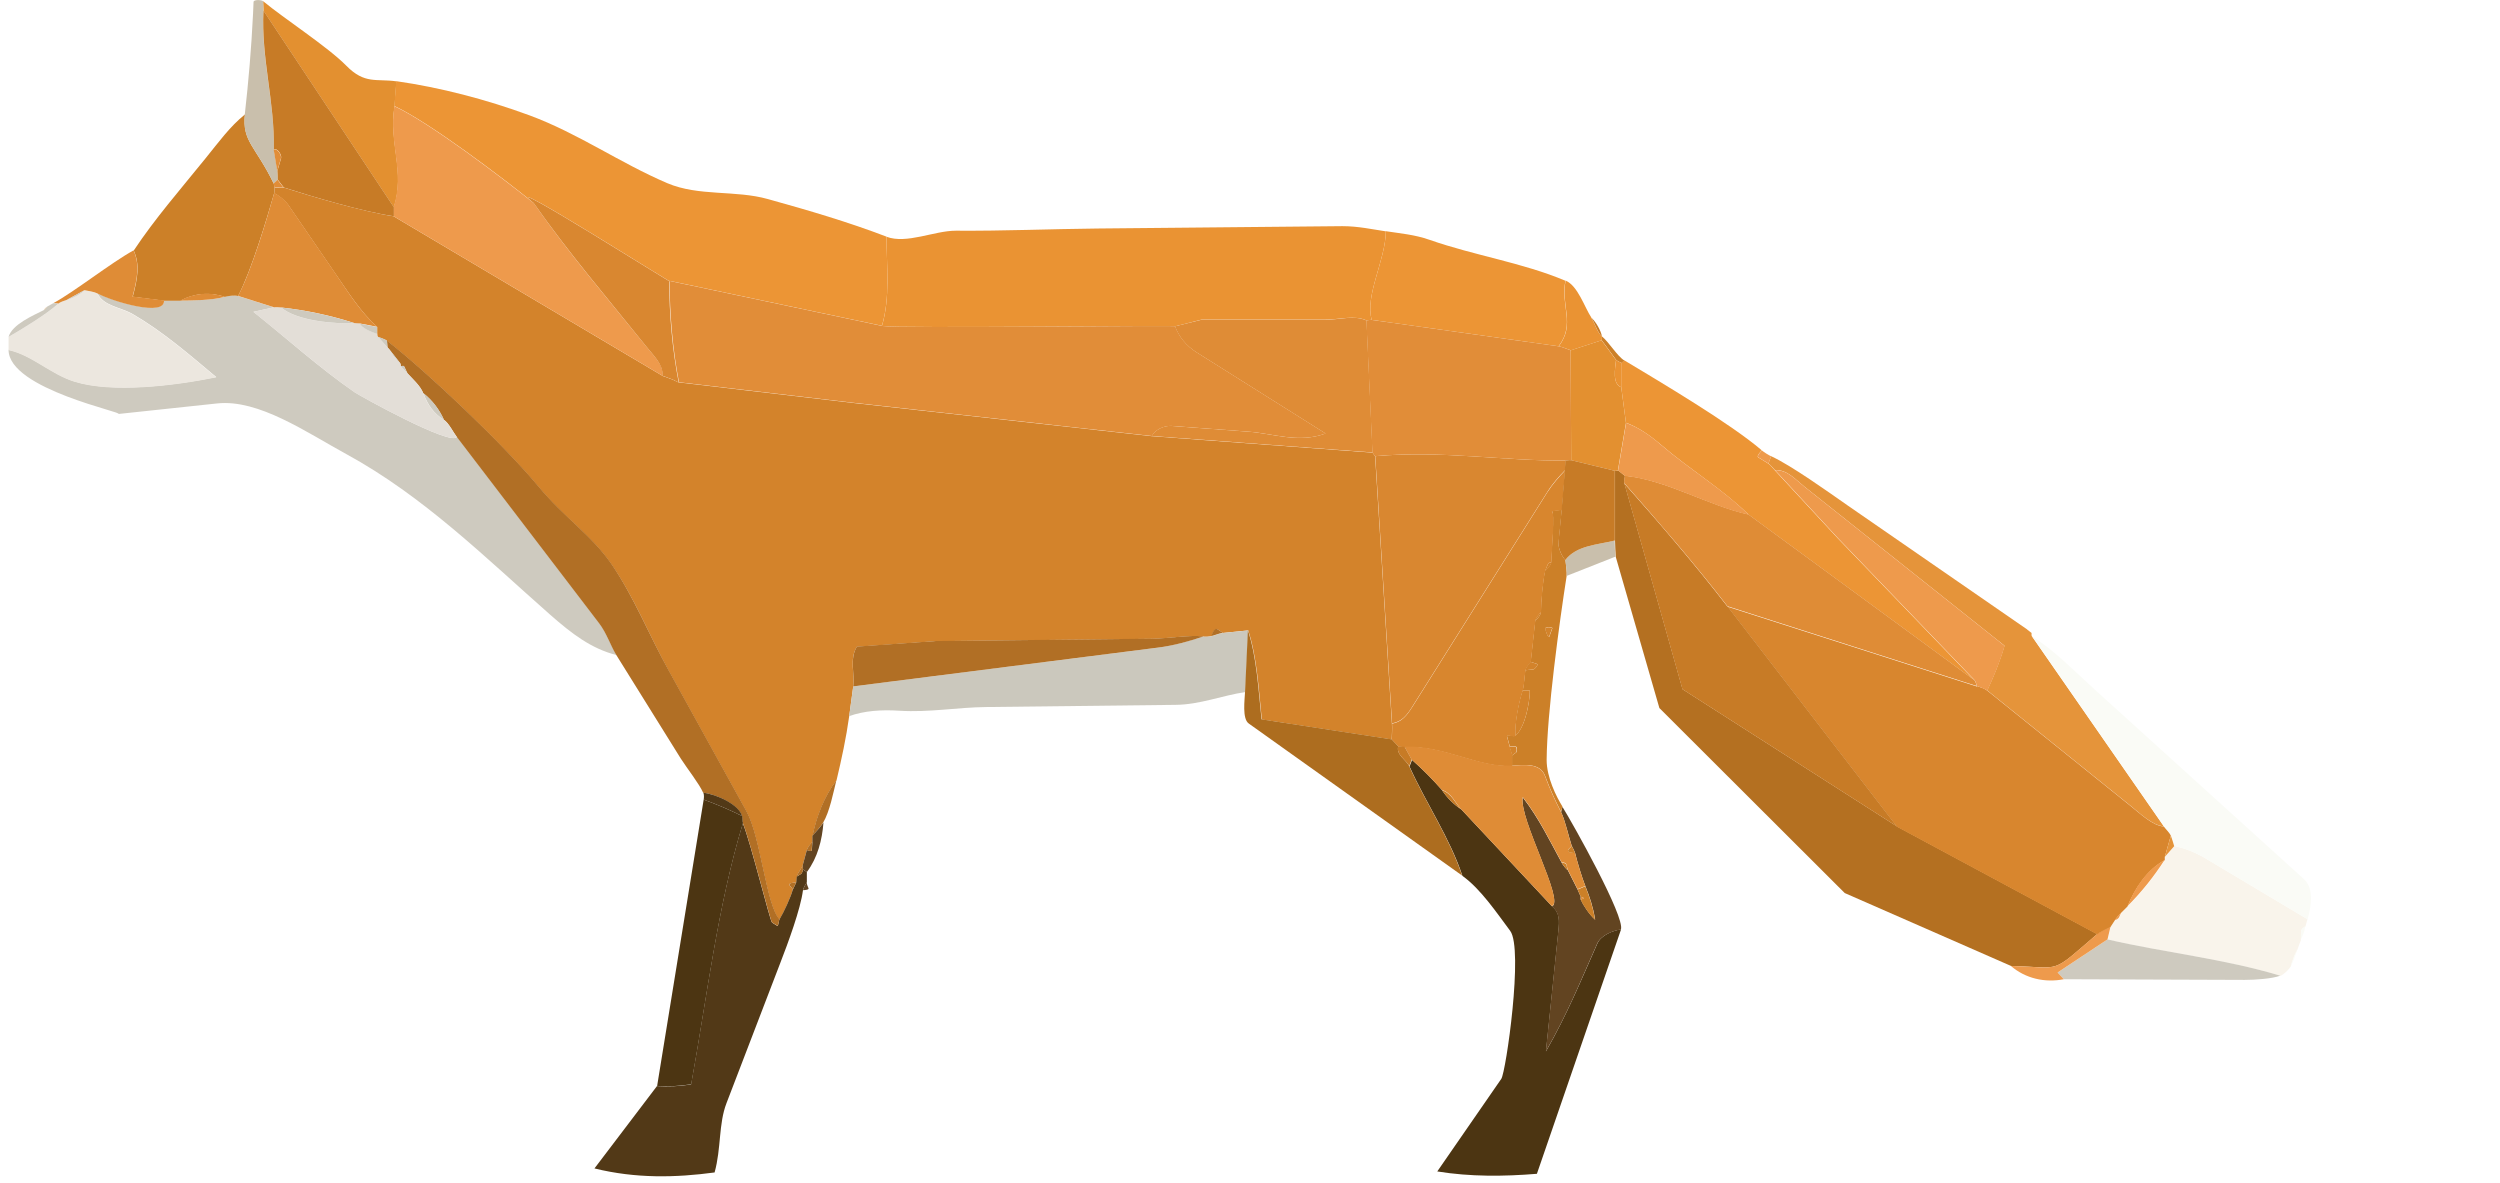
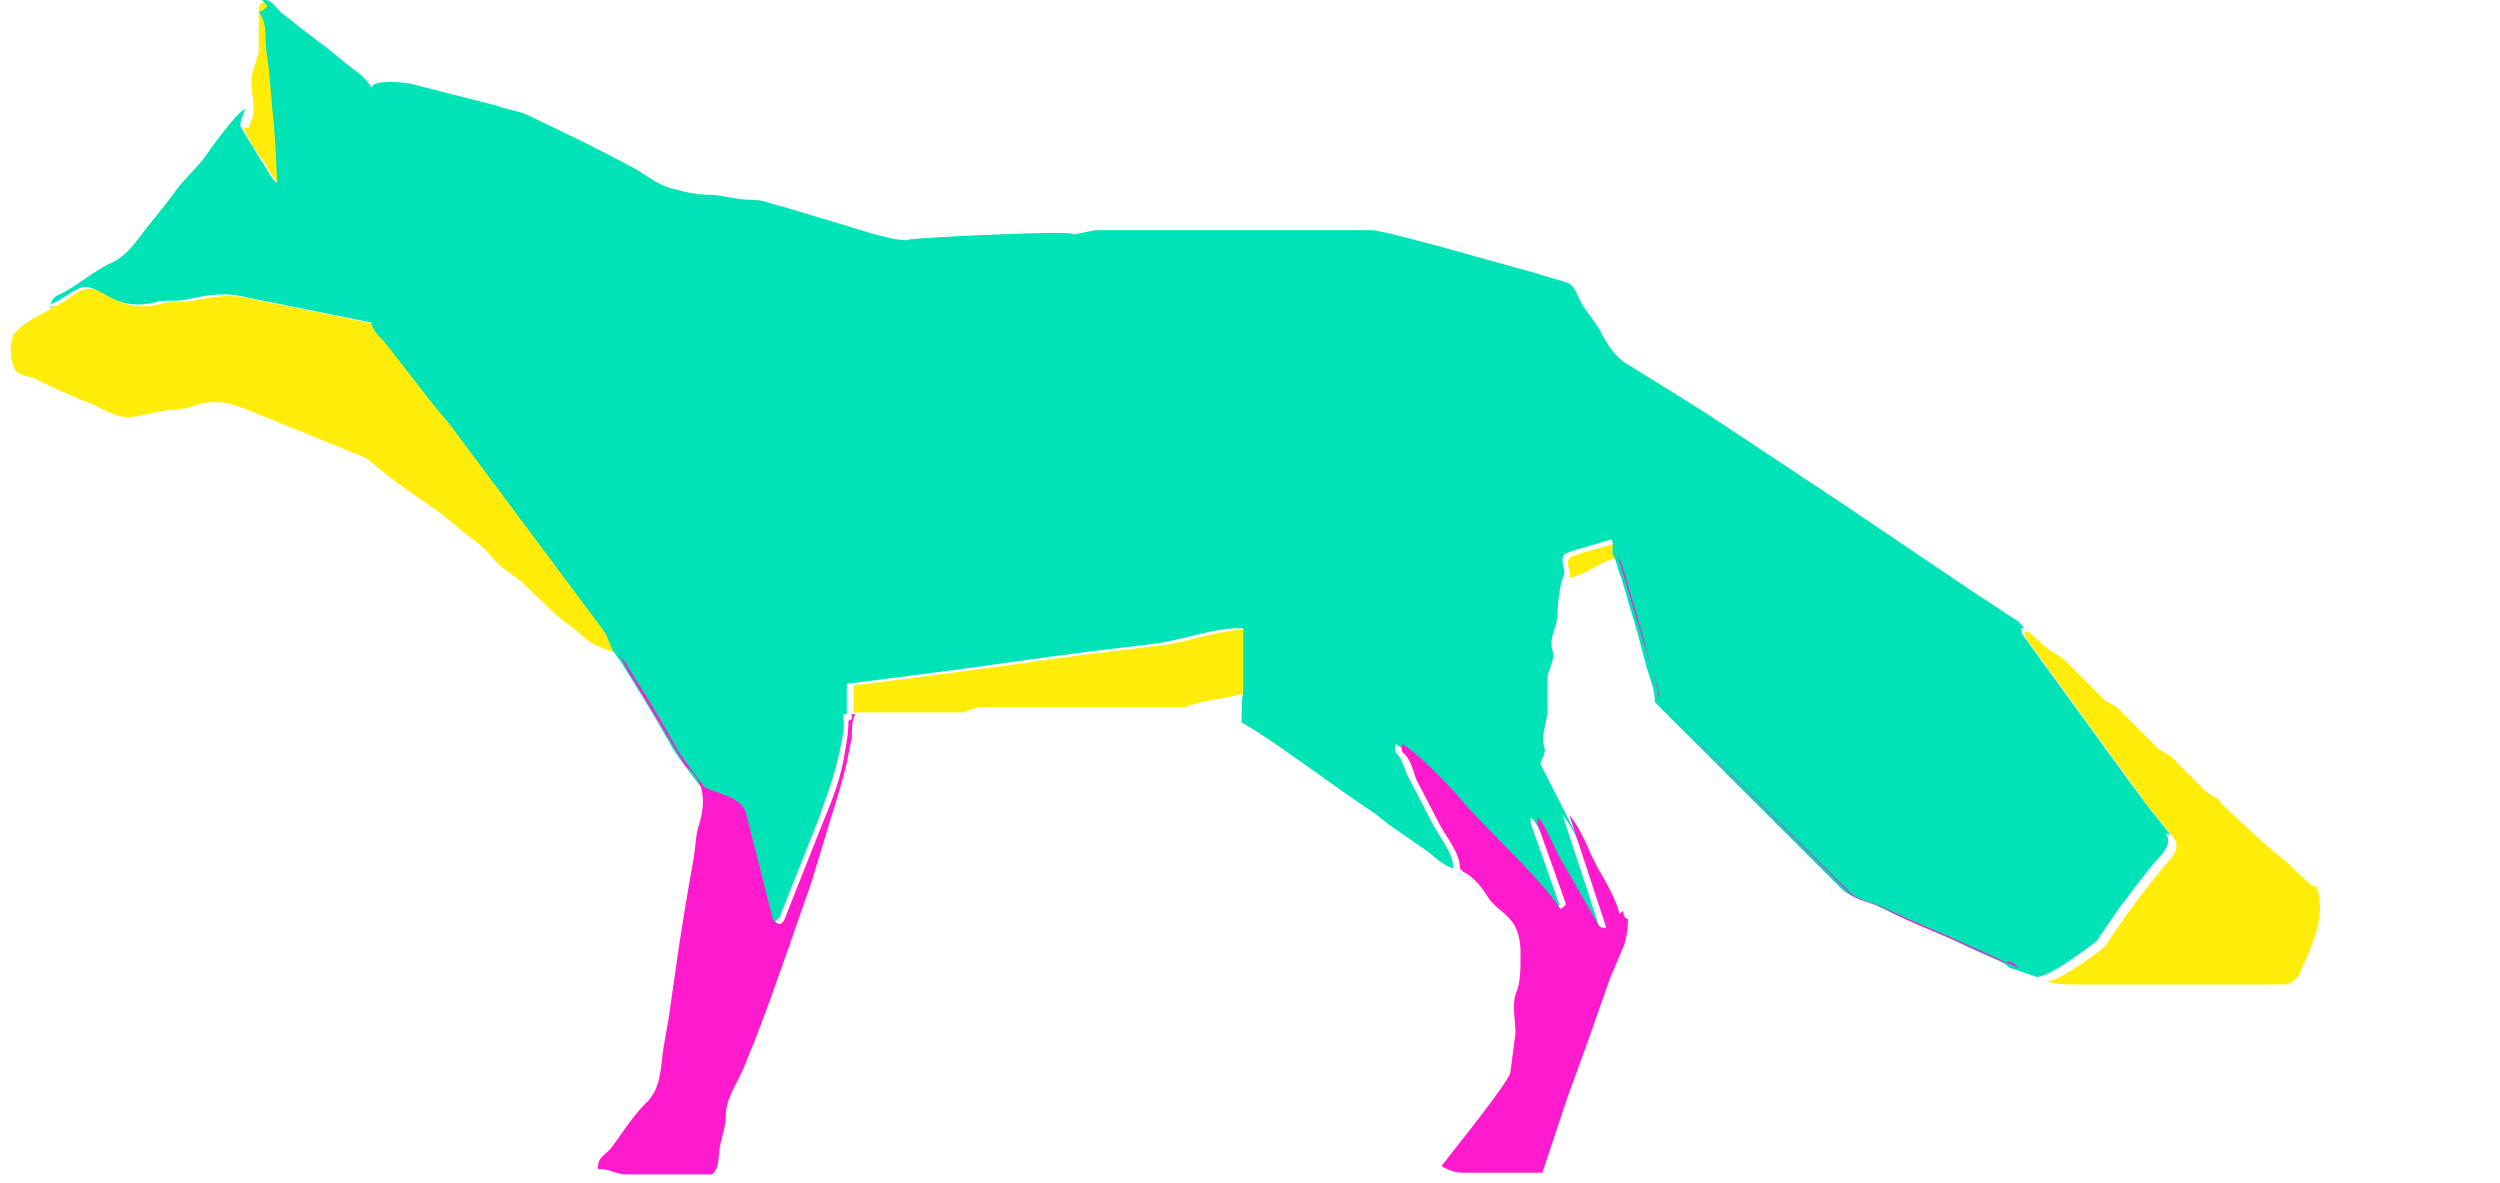
- <svg xmlns="http://www.w3.org/2000/svg" id="Layer_1" data-name="Layer 1" viewBox="0 0 148.79 70.38">
+ <svg xmlns="http://www.w3.org/2000/svg" id="Layer_1" version="1.1" viewBox="0 0 148.8 70.4">
  <defs>
    <style>
-       .cls-1 {
-         fill: #ad6d1f;
+       .st0 {
+         fill: #00e3b7;
      }

-       .cls-2 {
-         fill: #c9bfac;
+       .st1 {
+         fill: #ff1bcd;
      }

-       .cls-3 {
-         fill: #cecabf;
-       }
- 
-       .cls-4 {
-         fill: #e3ded7;
-       }
- 
-       .cls-5 {
-         fill: #cbc8bd;
-       }
- 
-       .cls-6 {
-         fill: #c77b26;
-       }
- 
-       .cls-7 {
-         fill: #e39030;
-       }
- 
-       .cls-8 {
-         fill: #ee9a4c;
-       }
- 
-       .cls-9 {
-         fill: #b47021;
-       }
- 
-       .cls-10 {
-         fill: #f9f4eb;
-       }
- 
-       .cls-11 {
-         fill: #df8c36;
-       }
- 
-       .cls-12 {
-         fill: #ea9333;
-       }
- 
-       .cls-13 {
-         fill: #ec9535;
-       }
- 
-       .cls-14 {
-         fill: #e5943a;
-       }
- 
-       .cls-15 {
-         fill: #ece7df;
-       }
- 
-       .cls-16 {
-         fill: #d98730;
-       }
- 
-       .cls-17 {
-         fill: #cc8028;
-       }
- 
-       .cls-18 {
-         fill: #523917;
-       }
- 
-       .cls-19 {
-         fill: #b16f25;
-       }
- 
-       .cls-20 {
-         fill: #d3832b;
-       }
- 
-       .cls-21 {
-         fill: #e18d38;
-       }
- 
-       .cls-22 {
-         fill: #624421;
-       }
- 
-       .cls-23 {
-         fill: #d8862e;
-       }
- 
-       .cls-24 {
-         fill: #fafbf6;
-       }
- 
-       .cls-25 {
-         fill: #4c3512;
+       .st2 {
+         fill: #ffed09;
      }
    </style>
  </defs>
-   <path class="cls-20" d="M16.88,11.16c1.61.52,4.73,1.44,6.54,1.71l16.03,9.51s.14.05.2.07l.44.17c.08.03.23.13.31.14l10.45,1.23,17.7,1.97,13.14.98.15.22,1,15.9c.02.29,0,.65-.01.95l-7.73-1.19c-.19-1.83-.29-3.71-.81-5.3l-1.5.15-.35-.23c-.13-.08-.34.33-.31.42-.13.03-.4.05-.53.03-.73-.11-2.17.12-3.05.13l-12.85.14-4.7.33c-.46.72-.12,1.64-.22,2.37l-.24,1.77c-.18,1.29-.45,2.54-.75,3.8-.73.98-1.18,2.14-1.43,3.33v.36c-.1.05-.3.34-.34.47l-.25.92c-.05.18-.33.49-.34.66l-.03.34-.33.05c-.08.01-.1.09-.07.15.04.07.2.18.18.25-.13.47-.53,1.35-.79,1.76-.78-.77-1.12-4.89-1.96-6.41l-4.64-8.4c-1.16-2.11-2.04-4.35-3.39-6.31-1.2-1.75-2.8-2.76-4.36-4.64-2.05-2.47-6.51-6.73-9.02-8.68-.12-.09-.4-.18-.54-.23-.03-.03-.03-.12-.03-.17v-.42c-1.01-.91-1.72-2.06-2.53-3.23l-2.77-4.04c-.19-.27-.57-.56-.83-.69.02-.08.02-.25.02-.33.14,0,.42-.03.55,0Z" />
-   <path class="cls-12" d="M82.48,13.76c-.02,1.74-1.26,3.82-.84,5.28-.08-.01-.23.02-.31.03-.74-.33-1.57-.05-2.44-.05h-7.37s-1.58.4-1.58.4c.27-.07-16.72.14-17.45-.02.5-1.7.28-3.53.27-5.31,1.19.45,2.85-.36,4.12-.36,2.91.02,5.57-.1,8.44-.13l14.57-.14c.95,0,1.78.19,2.6.31Z" />
-   <path class="cls-13" d="M52.76,14.08c.01,1.78.23,3.61-.27,5.31l-12.66-2.68c1.11.77-10.52-6.61-8.06-4.63-1.89-1.52-6.21-4.8-8.3-5.77l.11-1.48c2.64.38,5.33,1.08,7.92,2.03,2.9,1.07,5.38,2.83,8.21,4.04,1.88.8,4.05.4,6,.95,2.45.68,4.79,1.37,7.04,2.23Z" />
-   <path class="cls-3" d="M9.76,17.88h.96c.66.01,2.01-.02,2.65-.22.19-.06.61-.11.79-.05l2.14.68-1.21.27c2.03,1.62,3.86,3.29,6.03,4.79.29.2,5.74,3.23,6.08,2.65l8.47,11.09c.45.59.69,1.36,1.03,1.9-1.53-.39-2.67-1.28-3.94-2.39-3.88-3.42-7.54-7.06-12.16-9.58-2.38-1.3-5.21-3.27-7.67-3.01l-5.9.63c.57-.06-6.53-1.46-6.52-3.82,1.41.3,2.5,1.44,3.95,1.89,2.24.68,5.85.25,8.41-.27-1.69-1.42-3.2-2.72-4.95-3.74-.76-.44-1.75-.47-2.13-1.26.93.5,4.06,1.43,3.97.42Z" />
-   <path class="cls-9" d="M96.71,28.33c-.01.11-.06.33-.03.44l3.46,12.25,12.77,8.17,11.91,6.4c-2.85,2.45-2.03,1.98-5.13,1.9l-9.9-4.34-11.03-11.01-2.6-9.01c-.01-.29-.04-.68-.04-.96v-4.15c.06.01.13-.01.19-.02l.41.33Z" />
-   <path class="cls-25" d="M85.82,47.02c.3.46.69.85,1.15,1.15l5.4,5.77c.47.37.44.87.38,1.47l-.74,7.16c1.25-2.18,2.07-4.19,3.06-6.42.22-.49.92-.77,1.41-.84l-5.01,14.55c-1.97.16-3.95.18-5.93-.14l3.81-5.51c.28-.41,1.33-7.74.53-8.81s-1.76-2.5-2.84-3.27c-.76-2.28-2.16-4.31-3.15-6.51l.15-.39c.64.56,1.24,1.17,1.8,1.81Z" />
-   <path class="cls-18" d="M46.39,54.72c.25-.41.66-1.29.79-1.76l.21-.45.03-.34.26-.16c.05-.03.11-.21.11-.27l.23.16v.61c-.07.12-.21.34-.23.47-.14,1.12-.9,3.17-1.35,4.33l-3.2,8.34c-.48,1.24-.31,2.69-.71,4.13-2.3.31-4.68.37-7.15-.24l3.72-4.9c.65.04,1.32.02,2.03-.1.96-5.31,1.56-10.53,3.08-15.55.51,1.3,1.62,5.85,1.74,5.92l.3.19c.09.05.08-.28.14-.37Z" />
-   <path class="cls-19" d="M46.39,54.72c-.05.09-.05.42-.14.37l-.3-.19c-.11-.07-1.23-4.62-1.74-5.92-.04-.1-.02-.31-.05-.41-.19-.67-1.49-1.29-2.31-1.39-.24-.54-.96-1.45-1.33-2.03l-3.83-6.15c-.34-.54-.58-1.31-1.03-1.9l-8.47-11.09c-.2-.26-.49-.85-.77-1.02-.28-.62-.7-1.17-1.23-1.59-.16-.42-.63-.84-.94-1.18l-.19-.4c-.03-.07-.08-.04-.21-.03,0-.06,0-.14-.03-.17l-.62-.79s-.1-.11-.14-.16l-.03-.4c2.5,1.95,6.97,6.21,9.02,8.68,1.56,1.88,3.16,2.89,4.36,4.64,1.34,1.97,2.22,4.21,3.39,6.31l4.64,8.4c.84,1.52,1.18,5.64,1.96,6.41Z" />
-   <path class="cls-5" d="M74.29,37.52l-.17,3.67c-1.34.19-2.71.75-4.16.76l-11.26.13c-1.75.02-3.39.33-5.17.22-1.07-.07-2.09,0-2.99.32l.24-1.77,18.08-2.3c.99-.13,1.92-.4,2.74-.66.13.02.4,0,.53-.03.17-.04.49-.18.66-.19l1.5-.15Z" />
-   <path class="cls-13" d="M104.84,26.8c-.06.1-.31.35-.2.42l.6.37c.12.07.28.28.38.39l3.76,4.06,8.12,8.44-13.42-9.84c-1.57-1.54-3.51-2.69-5.25-4.19-.66-.56-1.33-1.02-2.06-1.29l-.28-2.12v-1.45s.19-.14.19-.14c2.28,1.37,6.31,3.76,8.16,5.34Z" />
-   <path class="cls-17" d="M16.29,10.93c.03.05.05.17.05.23,0,.08,0,.25-.02.33-.45,1.56-1.34,4.57-2.15,6.13-.19-.06-.61-.01-.79.05-.88-.3-1.83-.22-2.65.23h-.96s-1.87-.24-1.87-.24c.3-1.13.43-1.92.06-2.75,1.26-1.9,2.78-3.64,4.26-5.47.78-.96,1.46-1.91,2.36-2.63-.18,1.62.64,1.89,1.72,4.13Z" />
-   <path class="cls-13" d="M93.17,16.7c-.31,1.49.61,2.57-.41,3.91l-11.12-1.57c-.42-1.46.82-3.54.84-5.28.83.13,1.71.2,2.59.51,2.72.95,5.54,1.36,8.1,2.44Z" />
-   <path class="cls-10" d="M137.33,54.71l-.12.43c-.09.03-.25.17-.25.29l-.02.53c-.06.13-.15.4-.2.54-.17.31-.31.67-.4,1.02-.11.18-.43.49-.62.56-3.34-1.01-6.87-1.37-10.28-2.16l.18-.76.26-.4c.06,0,.22-.07.26-.17l.12-.27.38-.38c.83-.83,1.57-1.76,2.22-2.76,0-.06,0-.14,0-.19l.56-.64c.6.13,1.24.37,1.82.72l6.1,3.64Z" />
-   <path class="cls-14" d="M120.66,37.48l.25.19c0,.08-.01.16.02.2l7.85,11.31c-.65-.04-1.4-.75-1.95-1.2l-8.56-6.89c.37-.8.73-1.64,1.03-2.66l-11.9-9.46c-.6-.48-1.02-1.01-1.77-1-.1-.11-.27-.31-.38-.39l.16-.43c1.23.57,3.36,2.1,4.58,2.95l10.67,7.37Z" />
-   <path class="cls-24" d="M137.33,54.71l-6.1-3.64c-.59-.35-1.22-.58-1.82-.72-.05-.17-.14-.48-.2-.63s-.32-.4-.42-.54l-7.85-11.31c1.41.9,2.52,2.08,3.83,3.26l12.36,11.2c.63.57.39,1.75.21,2.38Z" />
-   <path class="cls-1" d="M82.83,44l.39.41c-.15.5.49.83.65,1.19,1,2.21,2.39,4.24,3.15,6.51l-12.7-9.05c-.4-.28-.24-1.42-.22-1.88l.17-3.67c.52,1.59.62,3.47.81,5.3l7.73,1.19Z" />
-   <path class="cls-15" d="M5.79,17.46c.38.79,1.37.82,2.13,1.26,1.75,1.02,3.26,2.32,4.95,3.74-2.56.52-6.17.95-8.41.27-1.45-.44-2.55-1.58-3.95-1.89v-.79c.86-.49,2.31-1.38,2.96-1.98.1-.09.37-.19.5-.22.31-.09.82-.33,1.06-.58.2.05.58.1.76.19Z" />
-   <path class="cls-25" d="M44.17,48.57c.03.1.01.32.05.41-1.52,5.01-2.12,10.24-3.08,15.55-.72.12-1.38.14-2.03.1l2.77-17.04c.78.28,1.55.61,2.29.98Z" />
-   <path class="cls-7" d="M23.59,4.84l-.11,1.48c-.35,2.23.65,3.9-.04,6.02L15.68.64c0-.14-.01-.41-.02-.57,1.21,1.01,3.85,2.72,4.95,3.84s1.79.76,2.98.93Z" />
-   <path class="cls-22" d="M92.94,51.34c.08.15.28.4.37.45l.58,1.15.19.43c0,.06-.02.14,0,.17.14.32.51.89.86,1.2-.13-.79-.33-1.37-.58-1.99-.21-.52-.49-1.46-.61-1.96-.03-.12-.15-.34-.21-.46-.17-.5-.39-1.52-.63-1.99l.08-.32c.61.98,3.74,6.56,3.48,7.3-.49.07-1.19.35-1.41.84-.99,2.23-1.8,4.24-3.06,6.42l.74-7.16c.06-.61.09-1.1-.38-1.47.8-.27-1.99-5.27-1.73-6.49.96,1.24,1.62,2.61,2.31,3.88Z" />
-   <path class="cls-17" d="M92.95,30.36l-.19,1.95c-.03.3.19.8.41,1.02.02.25.1.72.07.95-.43,2.75-1.17,8.17-1.19,10.95,0,1.04.58,2.19.94,2.77l-.08.32c-.34-.66-.65-1.33-.95-2.14s-1.29-.65-1.97-.61v-.61s.25-.18.25-.18c.07-.05.06-.35-.03-.35h-.35s-.17-.62-.17-.62c-.04-.14.4.07.51-.03.72-.64.91-2.69.83-2.69h-.41c.09-.3.11-.89.16-1.2l.48-.05c.09-.01.31-.29.23-.32l-.39-.13.27-2.46c.1-.04.34-.35.34-.5,0-.62.11-1.87.25-2.48.1-.04.36-.34.36-.49,0-.47.24-3.07.03-3.05l.6-.07ZM91.97,37.39c.02.2.19.62.24.5l.18-.5c.03-.08-.42-.09-.41,0Z" />
-   <path class="cls-3" d="M135.71,58.07c-.48.18-1.49.25-2.12.25l-10.76-.04-.37-.4,2.97-1.97c3.41.79,6.94,1.15,10.28,2.16Z" />
-   <path class="cls-2" d="M15.66.07c0,.15.03.43.02.57-.15,2.86.67,5.36.62,8.28l.21,1.26c.02.13.02.38.02.52l-.24.23c-1.08-2.24-1.9-2.51-1.72-4.13.22-1.95.39-3.92.49-5.98l.03-.7c0-.15.45-.14.57-.05Z" />
-   <path class="cls-11" d="M7.95,14.9c.37.83.24,1.62-.06,2.75l1.87.23c.09,1-3.04.08-3.97-.42-.17-.09-.56-.15-.76-.19l-1.06.58c-.13.04-.4.13-.5.22l-.29-.03c1.24-.67,3.41-2.39,4.77-3.14Z" />
-   <path class="cls-12" d="M94.7,18.9c.18.27.38.92.64,1.12,0,.06,0,.16-.01.23l-1.84.6c-.19-.07-.54-.21-.72-.24,1.02-1.34.1-2.42.41-3.91.73.31,1.12,1.58,1.53,2.2Z" />
-   <path class="cls-8" d="M125.61,55.15l-.18.76-2.97,1.97.37.4c-1.12.22-2.28-.04-3.15-.79,3.1.08,2.28.55,5.13-1.9.17-.15.58-.33.8-.44Z" />
-   <path class="cls-2" d="M96.1,32.17c0,.29.02.67.04.96l-2.91,1.15c.04-.24-.04-.7-.07-.95.66-.87,1.89-.9,2.94-1.16Z" />
-   <path class="cls-19" d="M48.99,48.96c-.13.22-.46.59-.64.8.25-1.2.7-2.35,1.43-3.33-.18.72-.4,1.88-.79,2.53Z" />
-   <path class="cls-22" d="M48.02,51.9l-.23-.16-.02-.23.25-.92s.29.1.3.02l.03-.5v-.36c.19-.21.52-.58.66-.8-.08,1.05-.35,2.09-.98,2.94Z" />
-   <path class="cls-3" d="M.51,20.05c.21-.75,1.5-1.29,2.09-1.59.07-.04.17-.16.22-.22l.36-.2.29.03c-.66.6-2.1,1.49-2.96,1.98Z" />
-   <path class="cls-18" d="M44.17,48.57c-.74-.37-1.51-.7-2.29-.98.02-.1.03-.31-.02-.41.82.1,2.12.71,2.31,1.39Z" />
-   <path class="cls-17" d="M96.68,21.46l-.18.14c-.08-.04-.26-.12-.32-.19l-.85-1.16c0-.08.02-.18.01-.23.41.33.92,1.19,1.34,1.44Z" />
-   <path class="cls-6" d="M95.34,20.02c-.25-.2-.45-.85-.64-1.12.27.23.59.79.64,1.12Z" />
-   <path class="cls-8" d="M105.41,27.16l-.16.43-.6-.37c-.11-.07.13-.32.2-.42.13.11.41.29.57.36Z" />
-   <path class="cls-24" d="M136.33,57.51c.1-.35.23-.7.4-1.02-.09.3-.25.77-.4,1.02Z" />
-   <path class="cls-24" d="M136.93,55.95l.02-.53c0-.11.16-.26.25-.29-.03.28-.15.57-.28.82Z" />
-   <path class="cls-22" d="M47.79,52.98c.02-.13.16-.35.22-.47,0,.1.07.27.11.36s-.26.11-.33.11Z" />
-   <path class="cls-24" d="M120.91,37.67l-.25-.19.25.19Z" />
-   <path class="cls-11" d="M2.6,18.45c.06-.06.16-.18.22-.22-.06.06-.15.18-.22.22Z" />
-   <path class="cls-21" d="M52.49,19.4c.73.15,17.72-.05,17.45.02.23.62.66,1.16,1.28,1.55l7.68,4.83c-1.61.6-3.09,0-4.61-.11l-4.55-.34c-.47-.03-1.01.24-1.18.6l-17.7-1.97-10.45-1.23c-.38-1.97-.55-4.03-.56-6.03l12.66,2.68Z" />
-   <path class="cls-16" d="M93.19,27.41l-.04.57c-.35.36-.75.8-1.06,1.3l-8.02,12.75c-.34.55-.64.92-1.22,1.02l-1-15.9c3.99-.36,7.69.3,11.35.26Z" />
-   <path class="cls-21" d="M81.64,19.04l11.12,1.57c.19.03.53.17.72.24l.03,6.54c-.08-.02-.25.02-.33.02-3.66.04-7.35-.62-11.35-.26l-.15-.22-.36-7.86c.08-.01.24-.04.31-.03Z" />
-   <path class="cls-8" d="M31.77,12.09c2.05,2.94,4.4,5.69,6.71,8.55.47.59.98,1.02.97,1.74l-16.03-9.51v-.53c.69-2.12-.3-3.79.05-6.02,2.09.97,6.4,4.25,8.3,5.77Z" />
-   <path class="cls-23" d="M93.15,27.98l-.19,2.38-.6.07c.21-.02-.02,2.58-.03,3.05-.11.01-.16,0-.19.07-.05.09-.14.32-.17.42-.14.61-.25,1.85-.25,2.48-.1.05-.32.35-.34.5l-.27,2.46c-.09.07-.3.36-.32.5-.05.31-.07.9-.16,1.19-.22.65-.49,1.95-.43,2.7-.11.1-.55-.11-.51.03l.17.63c.04.14.14.38.14.52v.61c-2.04.11-4-1.22-6.39-1.12-.1,0-.28-.03-.38-.04l-.39-.41c0-.3.03-.66.01-.95.58-.1.88-.48,1.22-1.02l8.02-12.75c.32-.5.71-.93,1.06-1.3Z" />
-   <path class="cls-11" d="M81.33,19.07l.36,7.86-13.14-.98c.17-.36.72-.64,1.18-.6l4.55.34c1.52.11,3,.71,4.61.11l-7.68-4.83c-.62-.39-1.05-.93-1.28-1.55l1.58-.39h7.37c.88,0,1.7-.29,2.44.04Z" />
-   <path class="cls-6" d="M23.44,12.34v.53c-1.82-.26-4.94-1.19-6.55-1.71l-.36-.47c0-.14,0-.39-.02-.52l.22-.75c.06-.19-.23-.65-.43-.51.05-2.92-.76-5.42-.62-8.28l7.76,11.7Z" />
-   <path class="cls-19" d="M71.6,37.89c-.82.27-1.75.54-2.74.66l-18.08,2.3c.1-.73-.23-1.65.22-2.37l4.7-.33,12.85-.14c.88,0,2.31-.24,3.05-.13Z" />
-   <path class="cls-4" d="M16.73,18.3c.96.82,3.23.99,4.36.93.08,0,.24,0,.32.02.15.27.66.5,1.04.61,0,.05,0,.14.03.17l.57.63s.11.12.14.16c.15.3.37.58.62.79.02.03.02.1.03.17l.4.43c.31.33.78.75.94,1.18.26.69.6,1.2,1.23,1.59.28.17.57.76.77,1.02-.34.57-5.79-2.45-6.08-2.65-2.16-1.51-4-3.18-6.03-4.79l1.21-.27c.1-.02.31,0,.42.01Z" />
-   <path class="cls-11" d="M22.44,19.45l-1.03-.2c-.08-.01-.24-.02-.32-.02-1.42-.46-2.88-.77-4.36-.93-.11-.01-.32-.03-.42-.01l-2.14-.68c.82-1.56,1.71-4.57,2.15-6.13.27.14.65.42.83.69l2.77,4.04c.81,1.18,1.51,2.33,2.52,3.23Z" />
-   <path class="cls-16" d="M39.83,16.72c0,2.01.18,4.06.56,6.03-.08,0-.23-.11-.31-.14l-.44-.17c-.06-.02-.15-.05-.2-.07,0-.72-.5-1.15-.97-1.74-2.3-2.86-4.65-5.61-6.71-8.55-2.46-1.98,9.17,5.4,8.06,4.63Z" />
-   <path class="cls-3" d="M22.44,19.45v.42c-.38-.12-.89-.34-1.03-.61l1.03.2Z" />
-   <path class="cls-3" d="M23.03,20.27l.03.4-.57-.63c.15.06.43.14.54.23Z" />
-   <path class="cls-19" d="M47.77,51.51l.02.23c0,.06-.05.24-.11.27l-.26.16c.02-.18.3-.48.34-.66Z" />
-   <path class="cls-19" d="M72.78,37.66c-.17.02-.49.15-.66.19-.04-.09.18-.51.31-.42l.35.23Z" />
-   <path class="cls-21" d="M16.88,11.16c-.13-.04-.4-.01-.55,0,0-.06-.02-.17-.05-.23l.24-.23.36.47Z" />
-   <path class="cls-19" d="M47.39,52.51l-.21.45c.02-.07-.14-.19-.18-.25-.03-.06,0-.14.07-.15l.33-.05Z" />
-   <path class="cls-19" d="M48.34,50.12l-.03.5c0,.08-.26-.02-.3-.02.04-.14.24-.42.32-.47Z" />
-   <path class="cls-14" d="M40.08,22.62l-.44-.17.44.17Z" />
-   <path class="cls-11" d="M13.37,17.66c-.64.21-1.98.23-2.65.23.82-.45,1.77-.53,2.65-.23Z" />
-   <path class="cls-23" d="M117.66,40.83c.16.05.48.16.61.27l8.56,6.89c.56.45,1.3,1.16,1.95,1.2.1.14.35.38.42.54l-.36,1.27s0,.13,0,.19c-1.05.58-1.76,1.65-2.22,2.76l-.38.38c-.1.1-.3.32-.37.44l-.26.4c-.21.11-.62.29-.8.44l-11.91-6.4-10.08-13.1,14.84,4.75Z" />
-   <path class="cls-6" d="M102.82,36.09l10.08,13.1-12.77-8.17-3.46-12.25c2.08,2.35,4.2,4.81,6.14,7.33Z" />
-   <path class="cls-11" d="M104.09,30.64l13.42,9.84c.07.07.11.26.14.35l-14.84-4.75c-1.94-2.52-4.06-4.97-6.14-7.33-.03-.1.02-.32.03-.44,2.49.25,4.99,1.79,7.38,2.31Z" />
-   <path class="cls-7" d="M96.18,21.41c-.06.55-.23,1.44.31,1.64l.28,2.12-.48,2.83c-.07.01-.14.04-.19.02l-2.59-.63-.03-6.54,1.84-.6.85,1.16Z" />
-   <path class="cls-6" d="M93.52,27.39l2.59.63v4.15c-1.06.26-2.28.29-2.95,1.16-.21-.22-.43-.72-.41-1.02l.19-1.95.19-2.38.04-.57c.08,0,.25-.04.33-.02Z" />
-   <path class="cls-8" d="M104.09,30.64c-2.4-.52-4.89-2.07-7.38-2.31l-.41-.33.48-2.83c.74.27,1.41.73,2.06,1.29,1.74,1.5,3.69,2.64,5.25,4.19Z" />
-   <path class="cls-11" d="M89.98,45.57c.69-.04,1.68-.18,1.97.61s.61,1.48.95,2.14c.25.47.46,1.5.63,1.99.02.07-.15.18-.19.25-.04.06,0,.15.07.16l.33.05c.13.5.4,1.44.61,1.96l-.46.19-.58-1.15c-.03-.07-.06-.24-.08-.31-.03-.11-.18-.14-.29-.14-.69-1.27-1.35-2.64-2.31-3.88-.26,1.22,2.53,6.22,1.73,6.49l-5.4-5.77c-.37-.4-.57-.97-1.15-1.15-.56-.64-1.17-1.25-1.8-1.81l-.42-.76c2.39-.1,4.35,1.23,6.38,1.12Z" />
-   <path class="cls-6" d="M83.6,44.45l.42.76-.15.39c-.16-.36-.81-.69-.65-1.19.1.01.28.04.38.04Z" />
-   <path class="cls-6" d="M86.97,48.18c-.45-.3-.85-.7-1.15-1.15.57.19.77.75,1.15,1.15Z" />
-   <path class="cls-3" d="M26.43,24.99c-.63-.39-.97-.9-1.23-1.59.54.42.95.97,1.23,1.59Z" />
-   <path class="cls-3" d="M23.82,21.62c-.25-.21-.47-.49-.62-.79l.62.79Z" />
-   <path class="cls-3" d="M24.25,22.22l-.4-.43c.13-.01.17-.04.21.03l.19.4Z" />
-   <path class="cls-8" d="M118.27,41.1c-.13-.1-.45-.21-.61-.27-.03-.09-.08-.28-.14-.35l-8.12-8.44-3.76-4.06c.75-.01,1.17.52,1.77,1l11.9,9.46c-.3,1.02-.66,1.86-1.03,2.66Z" />
-   <path class="cls-12" d="M96.5,21.6v1.45c-.55-.19-.38-1.08-.32-1.64.06.08.24.15.32.19Z" />
-   <path class="cls-8" d="M128.83,51.18c-.64.99-1.38,1.92-2.22,2.76.45-1.11,1.16-2.18,2.22-2.76Z" />
-   <path class="cls-14" d="M129.4,50.36l-.56.64.36-1.27c.06.15.15.46.2.63Z" />
-   <path class="cls-8" d="M126.24,54.32l-.12.27c-.04.09-.19.17-.26.17.08-.12.27-.33.37-.44Z" />
-   <path class="cls-3" d="M5.03,17.27c-.24.25-.74.49-1.06.58l1.06-.58Z" />
-   <path class="cls-17" d="M94.08,53.54c.23-.08.23-.09,0-.17l-.19-.43.46-.19c.25.62.45,1.2.58,1.99-.35-.31-.72-.88-.86-1.2Z" />
-   <path class="cls-17" d="M93.74,50.78l-.33-.05c-.08-.01-.11-.1-.07-.16.04-.07.22-.18.19-.25.06.12.18.34.21.46Z" />
-   <path class="cls-17" d="M93.31,51.79c-.09-.05-.29-.3-.37-.45.11,0,.26.04.29.14.02.07.04.24.08.31Z" />
-   <path class="cls-11" d="M94.08,53.54s0-.11,0-.17c.23.08.23.09,0,.17Z" />
-   <path class="cls-20" d="M90.19,43.79c-.06-.75.21-2.05.43-2.7h.41c.08.02-.12,2.06-.83,2.7Z" />
-   <path class="cls-20" d="M89.98,44.97c0-.13-.1-.38-.14-.52h.35c.09-.01.1.29.03.34l-.24.18Z" />
-   <path class="cls-20" d="M91.1,39.39l.39.13c.09.03-.14.31-.23.32l-.48.05c.02-.15.23-.43.32-.5Z" />
-   <path class="cls-20" d="M91.97,37.39c0-.08.44-.07.41,0l-.18.5c-.04.12-.22-.3-.24-.5Z" />
-   <path class="cls-20" d="M92.33,33.48c0,.15-.26.45-.36.49.02-.1.12-.33.17-.42.03-.07.08-.06.19-.07Z" />
-   <path class="cls-20" d="M91.71,36.44c0,.15-.24.45-.34.5.02-.15.24-.44.34-.5Z" />
-   <path class="cls-21" d="M16.5,10.18l-.21-1.26c.2-.14.49.32.43.51l-.22.75Z" />
-   <path class="cls-3" d="M21.09,19.23c-1.13.06-3.4-.12-4.36-.93,1.48.16,2.95.48,4.36.93Z" />
+   <g id="survey">
+     <g>
+       <path class="st2" d="M36.2,37.6l-9.1-12.2-1-1.2-2.8-3.6c-.3-.4-.8-.6-.9-1.3l-7.9-1.6c-1-.2-2,0-3,.2-.6.1-1.4,0-2,.2-2.5.6-3.2-1.1-4.3-.9-.6,0-1.4.9-1.9,1h-.1c0,0-.2.2-.2.2-.7.4-1.6.8-2.1,1.4-.4.5-.3,1.7,0,2.2.2.4,1,.4,1.3.6,1,.5,1.9.9,2.9,1.3.9.3,1.8,1.1,2.9.9l2-.4c.5,0,1.3-.1,1.7-.3,1.1-.3,1.7-.2,2.8.2l6.9,2.8c.6.2,1,.7,1.4,1l1.2.9,2.3,1.6,1.2,1c.6.5,1.3.9,1.8,1.6.5.6,1.1.9,1.7,1.4l2,1.9c.5.5,1.1.8,1.6,1.3.7.7,1.8,1,2.7,1.2,0,0,0,0,0,0-.3-.4-.4-.9-.7-1.4Z" />
+       <path class="st2" d="M121.5,58.2s0,0-.1,0c0,0,0,0,.1,0Z" />
+       <path class="st2" d="M137.6,52.7c-.6-.5-1.1-1-1.6-1.5.4.5-4.5-3.9-3.9-3.6l-.7-.4-2.2-2.2-.7-.4-2.5-2.5-.7-.4-2.5-2.5-.8-.5c-.4-.3-1-.9-1.3-1.1,0,0-.2,0-.2,0,0,0,0,.3.1.4l6.4,8.8c.5.6.7,1.1,1.2,1.6l1.2,1.5c.5.7-.4,1.4-.8,1.9l-1.1,1.4c-.3.4-.6.8-.9,1.2l-1.3,1.9c0,.1-2.8,2.2-3.5,2.1.6.2,1.3.2,2,.2h12c1,0,1.1-.8,1.4-1.4.6-1.4,1.2-2.8.7-4.4Z" />
+       <path class="st2" d="M69.2,38.4l-4.1.5-2.3.3-4.3.6-3,.4-4.7.6v1.6s6.5,0,6.5,0l.9-.3h12.3c1.3-.5,2.6-.5,3.8-.9v-3.7c-1.5-.1-3.5.7-5.1.9Z" />
+       <path class="st2" d="M14.5,7.6c.3.7.7,1.4,1.2,2,.3.5.5,1,1,1.4-.1-1.9-.2-2.8-.3-4.5l-.2-2.3c0-.7-.2-1.3-.2-2,0-.5-.1-1-.4-1.4.2,0,.5-.2.5-.3,0-.1-.2-.3-.3-.4-.2,0-.4.2-.4.4v2.6s-.3,1-.3,1c-.3.8,0,1.7,0,2.5,0,.3-.2.7-.3,1Z" />
+       <path class="st2" d="M96.2,32.3c-.8.3-1.8.5-2.6.8-.6.2,0,1-.2,1.3,1-.2,1.9-1,2.8-1.2,0,0,0,0,0,0-.1-.2.1-.7-.1-.9Z" />
+     </g>
+     <g>
+       <path class="st0" d="M96.4,54.4c0,.2.1.4.3.5v-.3c0,0-.2,0-.3-.1Z" />
+       <path class="st0" d="M2.9,18.4c0,0,.2-.1.2-.2,0,0-.1,0-.1,0,0,0,0,0,0,.1Z" />
+       <path class="st0" d="M129.2,49.7l-1.2-1.5c-.5-.6-.7-1-1.2-1.6l-6.4-8.8c-.1-.2-.1-.4-.1-.4,0,0,.1,0,.2,0-.1-.1-.3-.4-.5-.5-.8-.5-1.5-1-2.3-1.5l-8.3-5.6-8-5.3-2.4-1.5-2.1-1.3c-.7-.4-1.1-1-1.5-1.7-.3-.7-.9-1.3-1.3-2-.2-.4-.4-1.1-.9-1.2l-2-.6-3.6-1-1.8-.5c-.8-.2-3.6-1-4.2-1h-16.4s-1.5.3-1.5.3c1.9-.4-10.9.2-9.6.3-.8,0-1.4-.2-2.2-.4l-3.3-1-2-.6c-.5-.1-1.2-.4-1.7-.4-.9,0-1.6-.2-2.4-.3-.8,0-1.5-.1-2.2-.3-1-.2-1.6-.7-2.4-1.2-2.2-1.2-4.3-2.2-6.6-3.3-.5-.2-1.2-.3-1.7-.5l-5.1-1.3c-.4-.1-2.2-.3-2.4.2-.4-.7-1-1-1.6-1.5l-1.1-.9-1.2-.9-1.4-1.1c-.4-.3-.6-.9-1.2-.8.1.1.3.3.3.4,0,0-.3.3-.5.3.3.4.4.9.4,1.4,0,.7.1,1.3.2,2l.2,2.3c.2,1.8.2,2.7.3,4.5-.5-.4-.6-.9-1-1.4-.4-.7-.8-1.3-1.2-2,0-.4.2-.7.3-1-.5.1-2.3,2.7-2.6,3.1l-1,1.1c-.4.4-.7.9-1.1,1.4l-1.2,1.5c-.7.9-1.2,1.7-2.2,2.1-1,.5-1.9,1.3-2.9,1.8-.3.1-.5.3-.6.6.5-.1,1.4-.9,1.9-1,1.1-.2,1.9,1.5,4.3.9.6-.2,1.4,0,2-.2,1-.2,2-.4,3-.2l7.9,1.6c.1.6.6.9.9,1.3l2.8,3.6,1,1.2,9.1,12.2c.3.4.4,1,.7,1.4.2.3.4.5.6.9l1,1.6.9,1.5.8,1.4c.2.4.5.8.8,1.2l.9,1.2c.4.5,2.2.6,2.5,1.6l1.6,6.3c0,.1.3.4.4.3,0,0,.2-.2.3-.3l2.3-5.8c.5-1.4,1-2.7,1.3-4.2.1-.6.3-1.2.2-1.8,0,0,0-.3,0-.3h.2c0,0,0-.1,0-.2v-1.6s4.7-.6,4.7-.6l3-.4,4.3-.6,2.3-.3,4.1-.5c1.6-.2,3.6-1,5.2-.9v3.7c-.1.6-.1,1.2-.1,1.9.7.4,1.3.8,1.9,1.2l2,1.4,2.1,1.5,1.9,1.3.9.7,2.3,1.6c.5.4.9.8,1.5,1,0-.9-.7-1.7-1.2-2.6l-1.4-2.7c-.3-.5-.4-1.2-.8-1.6-.1,0-.1-.6,0-.5,1.1.7,2.9,2.8,3.9,3.8,1.4,1.6,4.2,4.2,5.2,5.6.1.1.2.3.3.4,0,0,.4-.1.3-.3l-1.7-4.8c0,0,0-.3,0-.3.2-.2,1.3,2.3,1.2,2.1l2.3,4c.1.2.4.5.6.4l-2.2-6.7c.9,1.1,1.2,2.4,1.9,3.5,0-.3,0-.5-.3-.8l-2.9-5.7c-.1-.2.4-.6.2-1.1-.2-.7.2-1.4.2-2.1v-1.9c0-.5.5-1.1.3-1.7-.2-.8.2-1.2.3-2,0-.6.1-1.9.4-2.5.1-.3-.4-1.1.2-1.3.8-.3,1.7-.5,2.6-.8.2.2,0,.7.1.9.2.3.3,1,.5,1.4l1,3.4.5,1.9c.2.7.5,1.3.5,2.1l11.1,11.1c.6.6,1.6.7,2.3,1.1,1.6.8,3.7,1.6,5.3,2.4l1.8.8c.2.1.4.2.6.4l1.5.5c.5.4,3.6-2,3.7-2.1l1.3-1.9c.3-.4.6-.8.9-1.2l1.1-1.4c.4-.5,1.3-1.2.8-1.9Z" />
+       <path class="st0" d="M87,52.1l-.2-.2c0,0,.1.2.2.2Z" />
+     </g>
+     <g>
+       <path class="st1" d="M50.5,42.9c0,.7-.1,1.2-.2,1.8-.2,1.4-.7,2.8-1.3,4.2l-2.3,5.8c0,.1-.2.3-.3.3-.1,0-.4-.2-.4-.3l-1.6-6.3c-.3-1.1-2.1-1.2-2.5-1.6l-.9-1.2c-.3-.4-.6-.8-.8-1.2l-.8-1.4-.9-1.5-1-1.6c-.2-.4-.4-.6-.6-.9,0,0,0,0,0,0,.2.5.7,1.3,1,1.8l2.9,4.8c1.2.9,1.2,2.2.8,3.5-.2.6-.2,1.3-.3,1.9l-.3,1.7-.3,1.8-.3,1.9-.3,2.1-.3,2.1-.3,1.7c-.2,1.2-.1,2.5-1.1,3.4-.4.4-.7.8-1,1.2l-1,1.4c-.3.4-.9.6-.8,1.3.5-.1,1.1.3,1.6.3h5.2c.5-.5.3-1.2.5-1.9.1-.5.3-1,.3-1.6,0-1,.6-1.8,1-2.7l.7-1.7.9-2.4,1-2.8c.5-1.4,1-2.9,1.5-4.3l1-3.3c.4-1.3.8-2.5,1.1-3.8l.3-1.5c0-.5,0-1,.2-1.4h-.2c0,0,0,.3,0,.3Z" />
+       <path class="st1" d="M96.4,54.4c-.2-.8-.7-1.7-1.1-2.4-.7-1.1-1-2.4-1.9-3.5l2.2,6.7c-.3.1-.5-.1-.6-.4l-2.3-4c.1.2-1-2.3-1.2-2.1,0,0,0,.3,0,.3l1.7,4.8c0,.1-.3.3-.3.3,0,0-.2-.2-.3-.4-1-1.4-3.7-4-5.2-5.6-.9-1.1-2.8-3.1-3.9-3.8-.1,0-.1.4,0,.5.5.4.6,1.1.8,1.6l1.4,2.7c.5.9,1.2,1.7,1.2,2.6,0,0,0,0,0,0l.2.2c.5.2,1.1.9,1.4,1.4.7,1.2,2.1,1.1,2,3.7,0,.8,0,1.5-.3,2.2-.2.7,0,1.6,0,2.3l-.3,2.3c0,.5-3.5,4.8-4.1,5.6.3.2.8.4,1.2.4h4.8s1.5-4.5,1.5-4.5l1.2-3.3,1.3-3.7.8-1.9c.2-.4.3-1.2.3-1.7-.2,0-.3-.3-.3-.5Z" />
+       <path class="st1" d="M119.3,57.3l-1.8-.8c-1.6-.8-3.7-1.5-5.3-2.4-.7-.4-1.7-.4-2.3-1.1l-11.1-11.1c0-.8-.3-1.4-.5-2.1l-.5-1.9-1-3.4c-.1-.4-.3-1.1-.5-1.4,0,0,0,0,0,0l.5,1.7.9,3,.6,2c.2.7.4,1.3.5,2.1l11.3,11.2c.6.6,1.5.6,2.2,1,1.6.8,3.7,1.6,5.4,2.4l2.4,1.1c-.1-.2-.3-.3-.6-.4Z" />
+     </g>
+   </g>
</svg>
